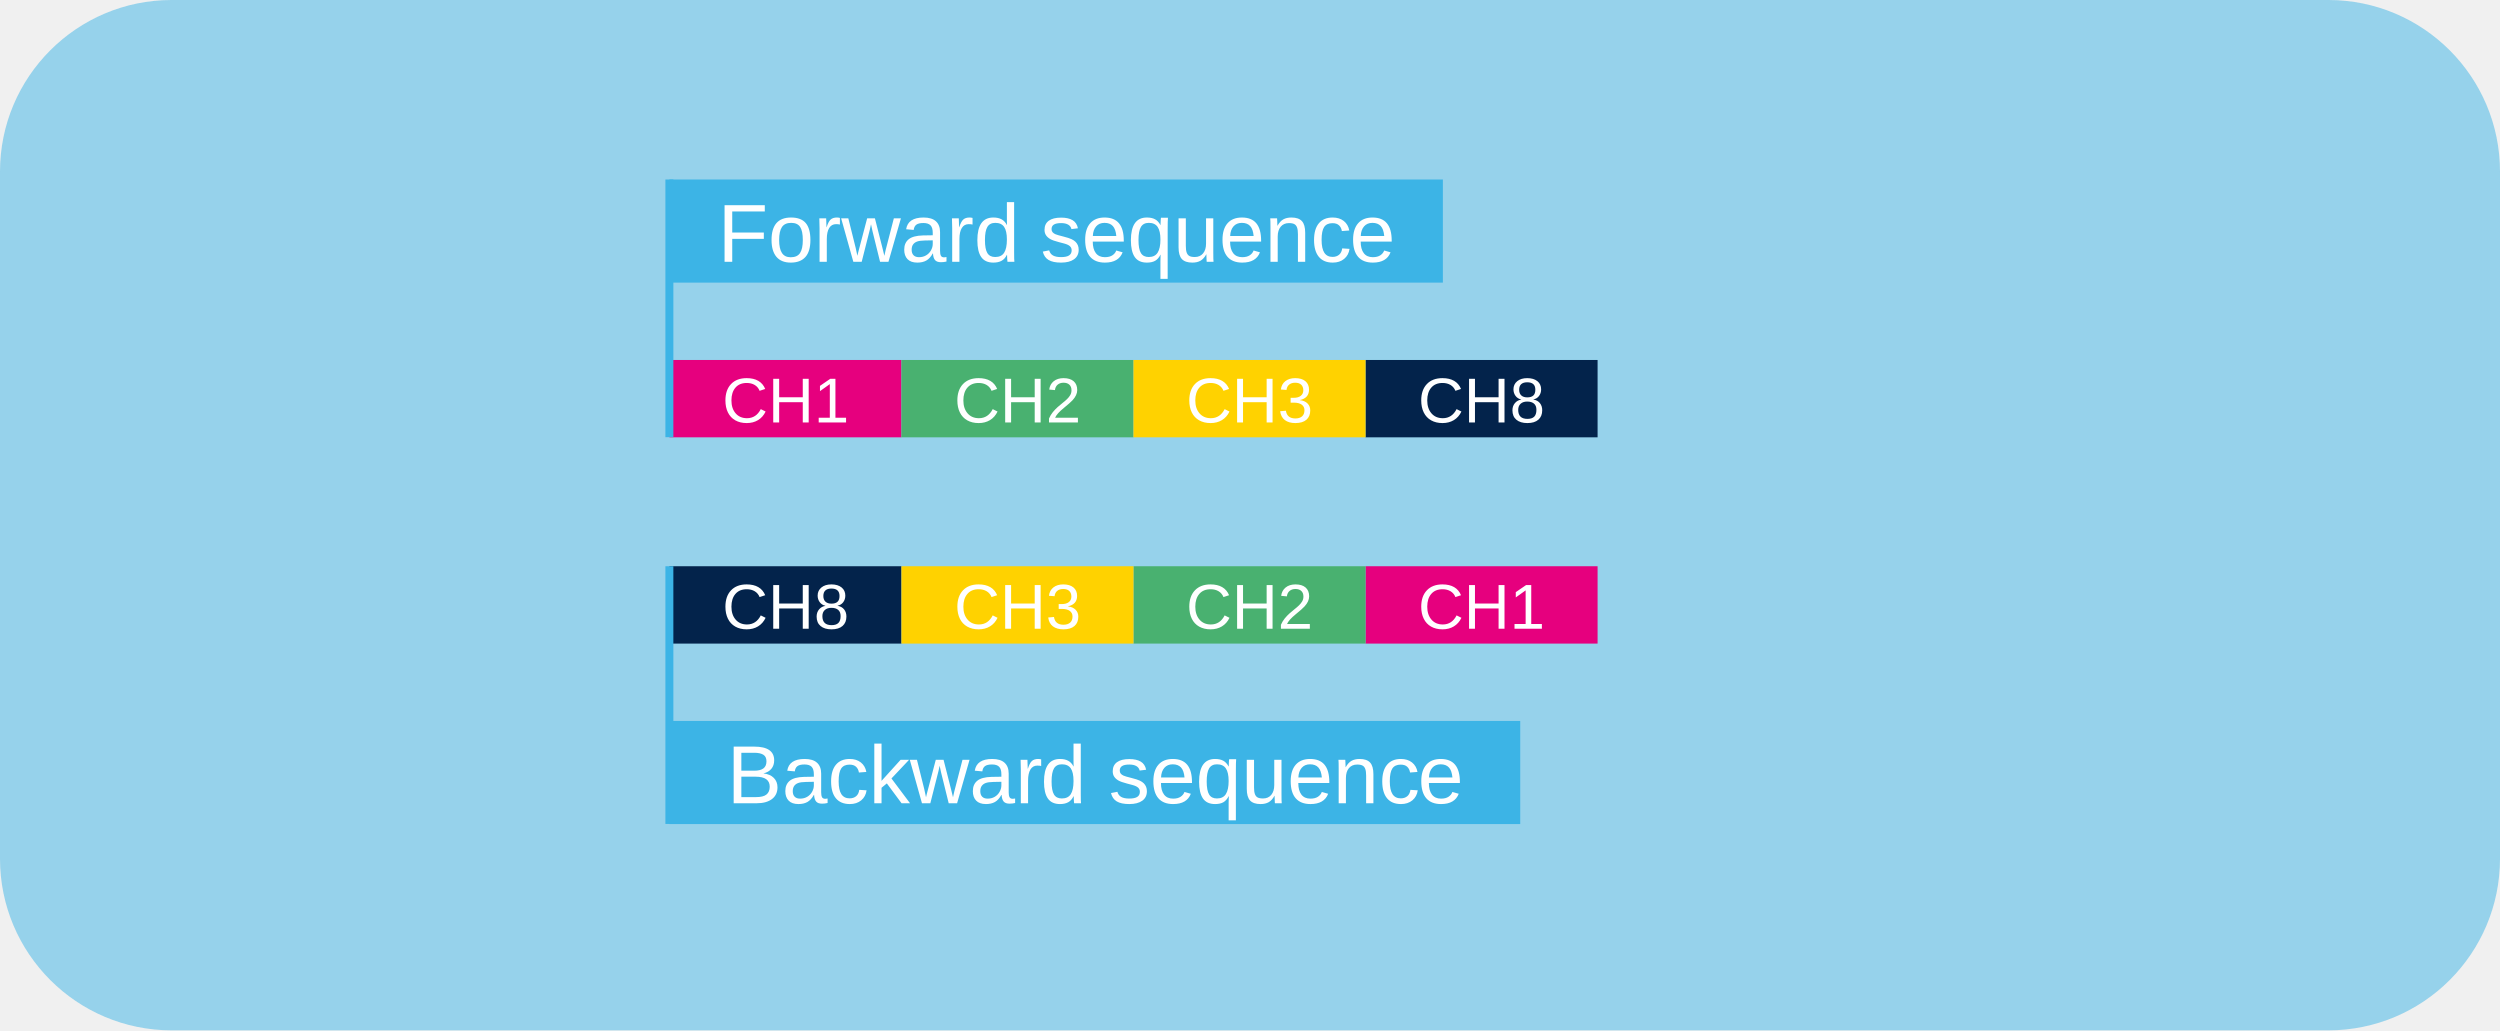
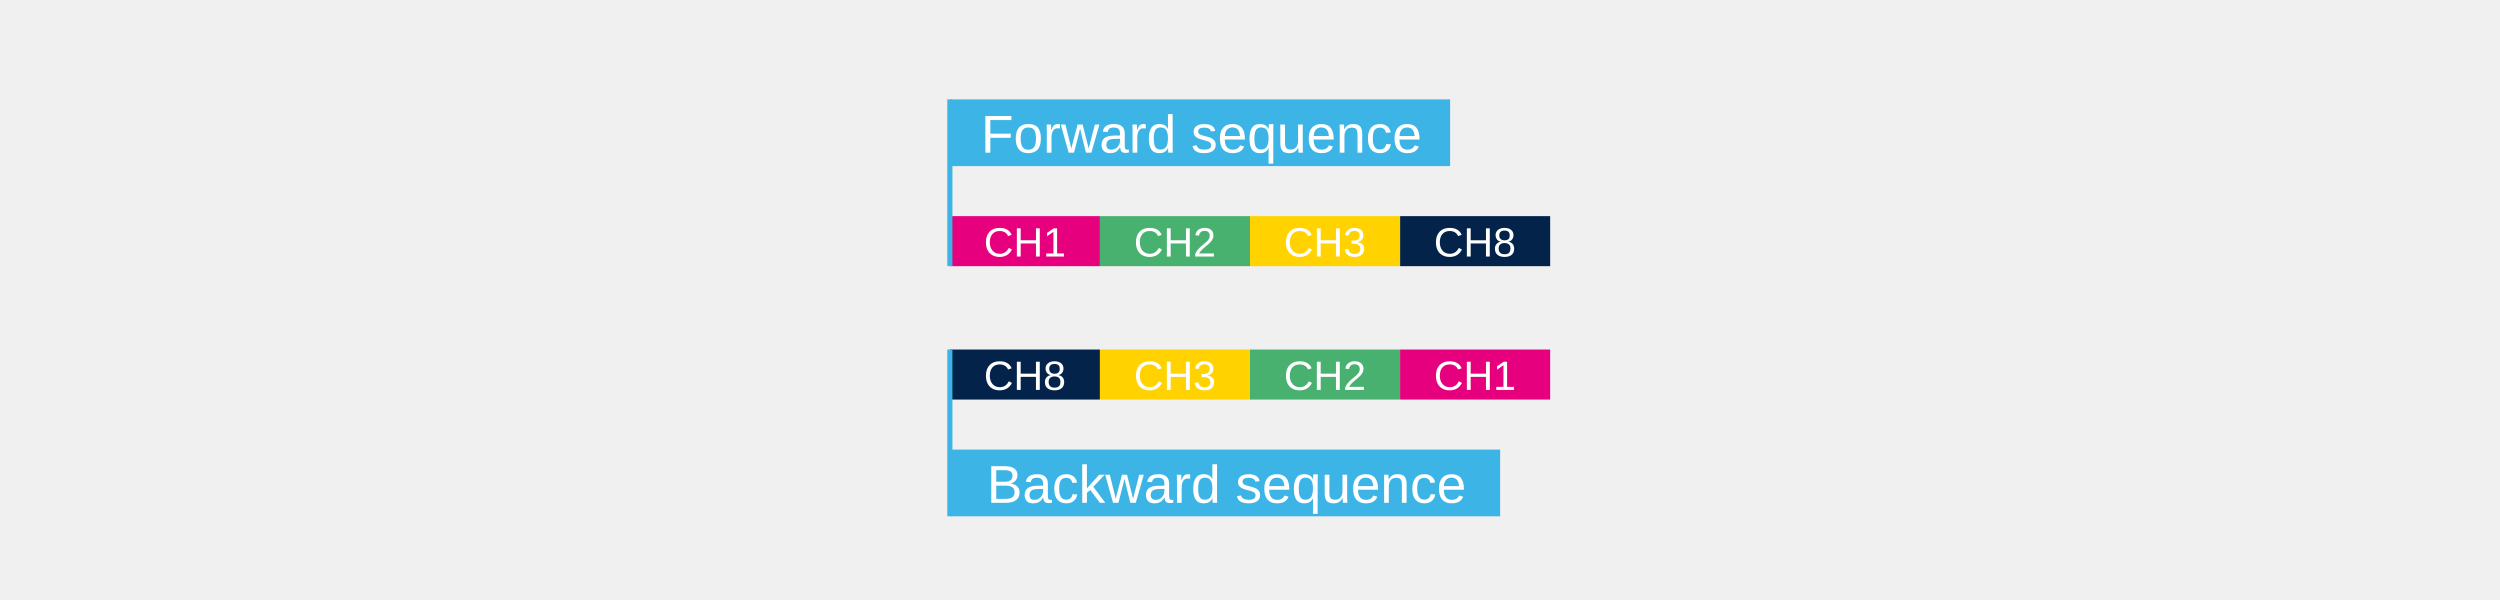
- <svg xmlns="http://www.w3.org/2000/svg" width="2521" height="1039" xml:space="preserve" overflow="hidden">
-   <defs>
-     <clipPath id="clip0">
-       <rect x="537" y="1212" width="2521" height="1039" />
-     </clipPath>
-   </defs>
-   <g clip-path="url(#clip0)" transform="translate(-537 -1212)">
-     <path d="M537 1385.17C537 1289.53 614.531 1212 710.17 1212L2884.83 1212C2980.47 1212 3058 1289.53 3058 1385.17L3058 2077.83C3058 2173.47 2980.47 2251 2884.83 2251L710.17 2251C614.531 2251 537 2173.47 537 2077.83Z" fill="#3CB4E6" fill-rule="evenodd" fill-opacity="0.502" />
-     <rect x="1212" y="1575" width="234" height="78" fill="#E6007E" />
-     <text fill="#FFFFFF" font-family="Arial,Arial_MSFontService,sans-serif" font-weight="400" font-size="64" transform="matrix(1 0 0 1 1265.26 1638)">CH1</text>
-     <rect x="1446" y="1575" width="234" height="78" fill="#49B170" />
-     <text fill="#FFFFFF" font-family="Arial,Arial_MSFontService,sans-serif" font-weight="400" font-size="64" transform="matrix(1 0 0 1 1499.15 1638)">CH2</text>
-     <rect x="1914" y="1575" width="234" height="78" fill="#03234B" />
-     <text fill="#FFFFFF" font-family="Arial,Arial_MSFontService,sans-serif" font-weight="400" font-size="64" transform="matrix(1 0 0 1 1966.92 1638)">CH8</text>
-     <rect x="1680" y="1575" width="234" height="78" fill="#FFD200" />
-     <text fill="#FFFFFF" font-family="Arial,Arial_MSFontService,sans-serif" font-weight="400" font-size="64" transform="matrix(1 0 0 1 1733.03 1638)">CH3</text>
-     <rect x="1914" y="1783" width="234" height="78" fill="#E6007E" />
-     <text fill="#FFFFFF" font-family="Arial,Arial_MSFontService,sans-serif" font-weight="400" font-size="64" transform="matrix(1 0 0 1 1966.92 1846)">CH1</text>
-     <rect x="1680" y="1783" width="234" height="78" fill="#49B170" />
-     <text fill="#FFFFFF" font-family="Arial,Arial_MSFontService,sans-serif" font-weight="400" font-size="64" transform="matrix(1 0 0 1 1733.03 1846)">CH2</text>
-     <rect x="1212" y="1783" width="234" height="78" fill="#03234B" />
-     <text fill="#FFFFFF" font-family="Arial,Arial_MSFontService,sans-serif" font-weight="400" font-size="64" transform="matrix(1 0 0 1 1265.26 1846)">CH8</text>
-     <rect x="1446" y="1783" width="234" height="78" fill="#FFD200" />
-     <text fill="#FFFFFF" font-family="Arial,Arial_MSFontService,sans-serif" font-weight="400" font-size="64" transform="matrix(1 0 0 1 1499.15 1846)">CH3</text>
-     <path d="M1212 1783 1212 2042.87" stroke="#3CB4E6" stroke-width="8.021" stroke-miterlimit="8" fill="none" fill-rule="evenodd" />
-     <path d="M1212 1393 1212 1652.87" stroke="#3CB4E6" stroke-width="8.021" stroke-miterlimit="8" fill="none" fill-rule="evenodd" />
-     <rect x="1212" y="1393" width="780" height="104" fill="#3CB4E6" />
-     <text fill="#FFFFFF" font-family="Arial,Arial_MSFontService,sans-serif" font-weight="400" font-size="83" transform="matrix(1 0 0 1 1260.84 1476)">Forward</text>
-     <text fill="#FFFFFF" font-family="Arial,Arial_MSFontService,sans-serif" font-weight="400" font-size="83" transform="matrix(1 0 0 1 1586.25 1476)">sequenc</text>
-     <text fill="#FFFFFF" font-family="Arial,Arial_MSFontService,sans-serif" font-weight="400" font-size="83" transform="matrix(1 0 0 1 1897.92 1476)">e</text>
-     <rect x="1212" y="1939" width="858" height="104" fill="#3CB4E6" />
-     <text fill="#FFFFFF" font-family="Arial,Arial_MSFontService,sans-serif" font-weight="400" font-size="83" transform="matrix(1 0 0 1 1270.03 2022)">Backwar</text>
-     <text fill="#FFFFFF" font-family="Arial,Arial_MSFontService,sans-serif" font-weight="400" font-size="83" transform="matrix(1 0 0 1 1586.28 2022)">d</text>
-     <text fill="#FFFFFF" font-family="Arial,Arial_MSFontService,sans-serif" font-weight="400" font-size="83" transform="matrix(1 0 0 1 1655.03 2022)">sequenc</text>
-     <text fill="#FFFFFF" font-family="Arial,Arial_MSFontService,sans-serif" font-weight="400" font-size="83" transform="matrix(1 0 0 1 1966.69 2022)">e</text>
+ <svg xmlns="http://www.w3.org/2000/svg" width="3898" height="935" xml:space="preserve" overflow="hidden">
+   <g transform="translate(-251 -1238)">
+     <rect x="1732" y="1575" width="234" height="78" fill="#E6007E" />
+     <text fill="#FFFFFF" font-family="Arial,Arial_MSFontService,sans-serif" font-weight="400" font-size="64" transform="matrix(1 0 0 1 1785.01 1638)">CH1</text>
+     <rect x="1966" y="1575" width="234" height="78" fill="#49B170" />
+     <text fill="#FFFFFF" font-family="Arial,Arial_MSFontService,sans-serif" font-weight="400" font-size="64" transform="matrix(1 0 0 1 2018.89 1638)">CH2</text>
+     <rect x="2434" y="1575" width="234" height="78" fill="#03234B" />
+     <text fill="#FFFFFF" font-family="Arial,Arial_MSFontService,sans-serif" font-weight="400" font-size="64" transform="matrix(1 0 0 1 2486.66 1638)">CH8</text>
+     <rect x="2200" y="1575" width="234" height="78" fill="#FFD200" />
+     <text fill="#FFFFFF" font-family="Arial,Arial_MSFontService,sans-serif" font-weight="400" font-size="64" transform="matrix(1 0 0 1 2252.78 1638)">CH3</text>
+     <rect x="2434" y="1783" width="234" height="78" fill="#E6007E" />
+     <text fill="#FFFFFF" font-family="Arial,Arial_MSFontService,sans-serif" font-weight="400" font-size="64" transform="matrix(1 0 0 1 2486.66 1846)">CH1</text>
+     <rect x="2200" y="1783" width="234" height="78" fill="#49B170" />
+     <text fill="#FFFFFF" font-family="Arial,Arial_MSFontService,sans-serif" font-weight="400" font-size="64" transform="matrix(1 0 0 1 2252.78 1846)">CH2</text>
+     <rect x="1732" y="1783" width="234" height="78" fill="#03234B" />
+     <text fill="#FFFFFF" font-family="Arial,Arial_MSFontService,sans-serif" font-weight="400" font-size="64" transform="matrix(1 0 0 1 1785.01 1846)">CH8</text>
+     <rect x="1966" y="1783" width="234" height="78" fill="#FFD200" />
+     <text fill="#FFFFFF" font-family="Arial,Arial_MSFontService,sans-serif" font-weight="400" font-size="64" transform="matrix(1 0 0 1 2018.89 1846)">CH3</text>
+     <path d="M1732 1783 1732 2042.87" stroke="#3CB4E6" stroke-width="8.021" stroke-miterlimit="8" fill="none" fill-rule="evenodd" />
+     <path d="M1732 1393 1732 1652.87" stroke="#3CB4E6" stroke-width="8.021" stroke-miterlimit="8" fill="none" fill-rule="evenodd" />
+     <rect x="1732" y="1393" width="780" height="104" fill="#3CB4E6" />
+     <text fill="#FFFFFF" font-family="Arial,Arial_MSFontService,sans-serif" font-weight="400" font-size="83" transform="matrix(1 0 0 1 1780.58 1476)">Forward sequence</text>
+     <rect x="1732" y="1939" width="858" height="104" fill="#3CB4E6" />
+     <text fill="#FFFFFF" font-family="Arial,Arial_MSFontService,sans-serif" font-weight="400" font-size="83" transform="matrix(1 0 0 1 1789.77 2022)">Backward sequence</text>
  </g>
</svg>
